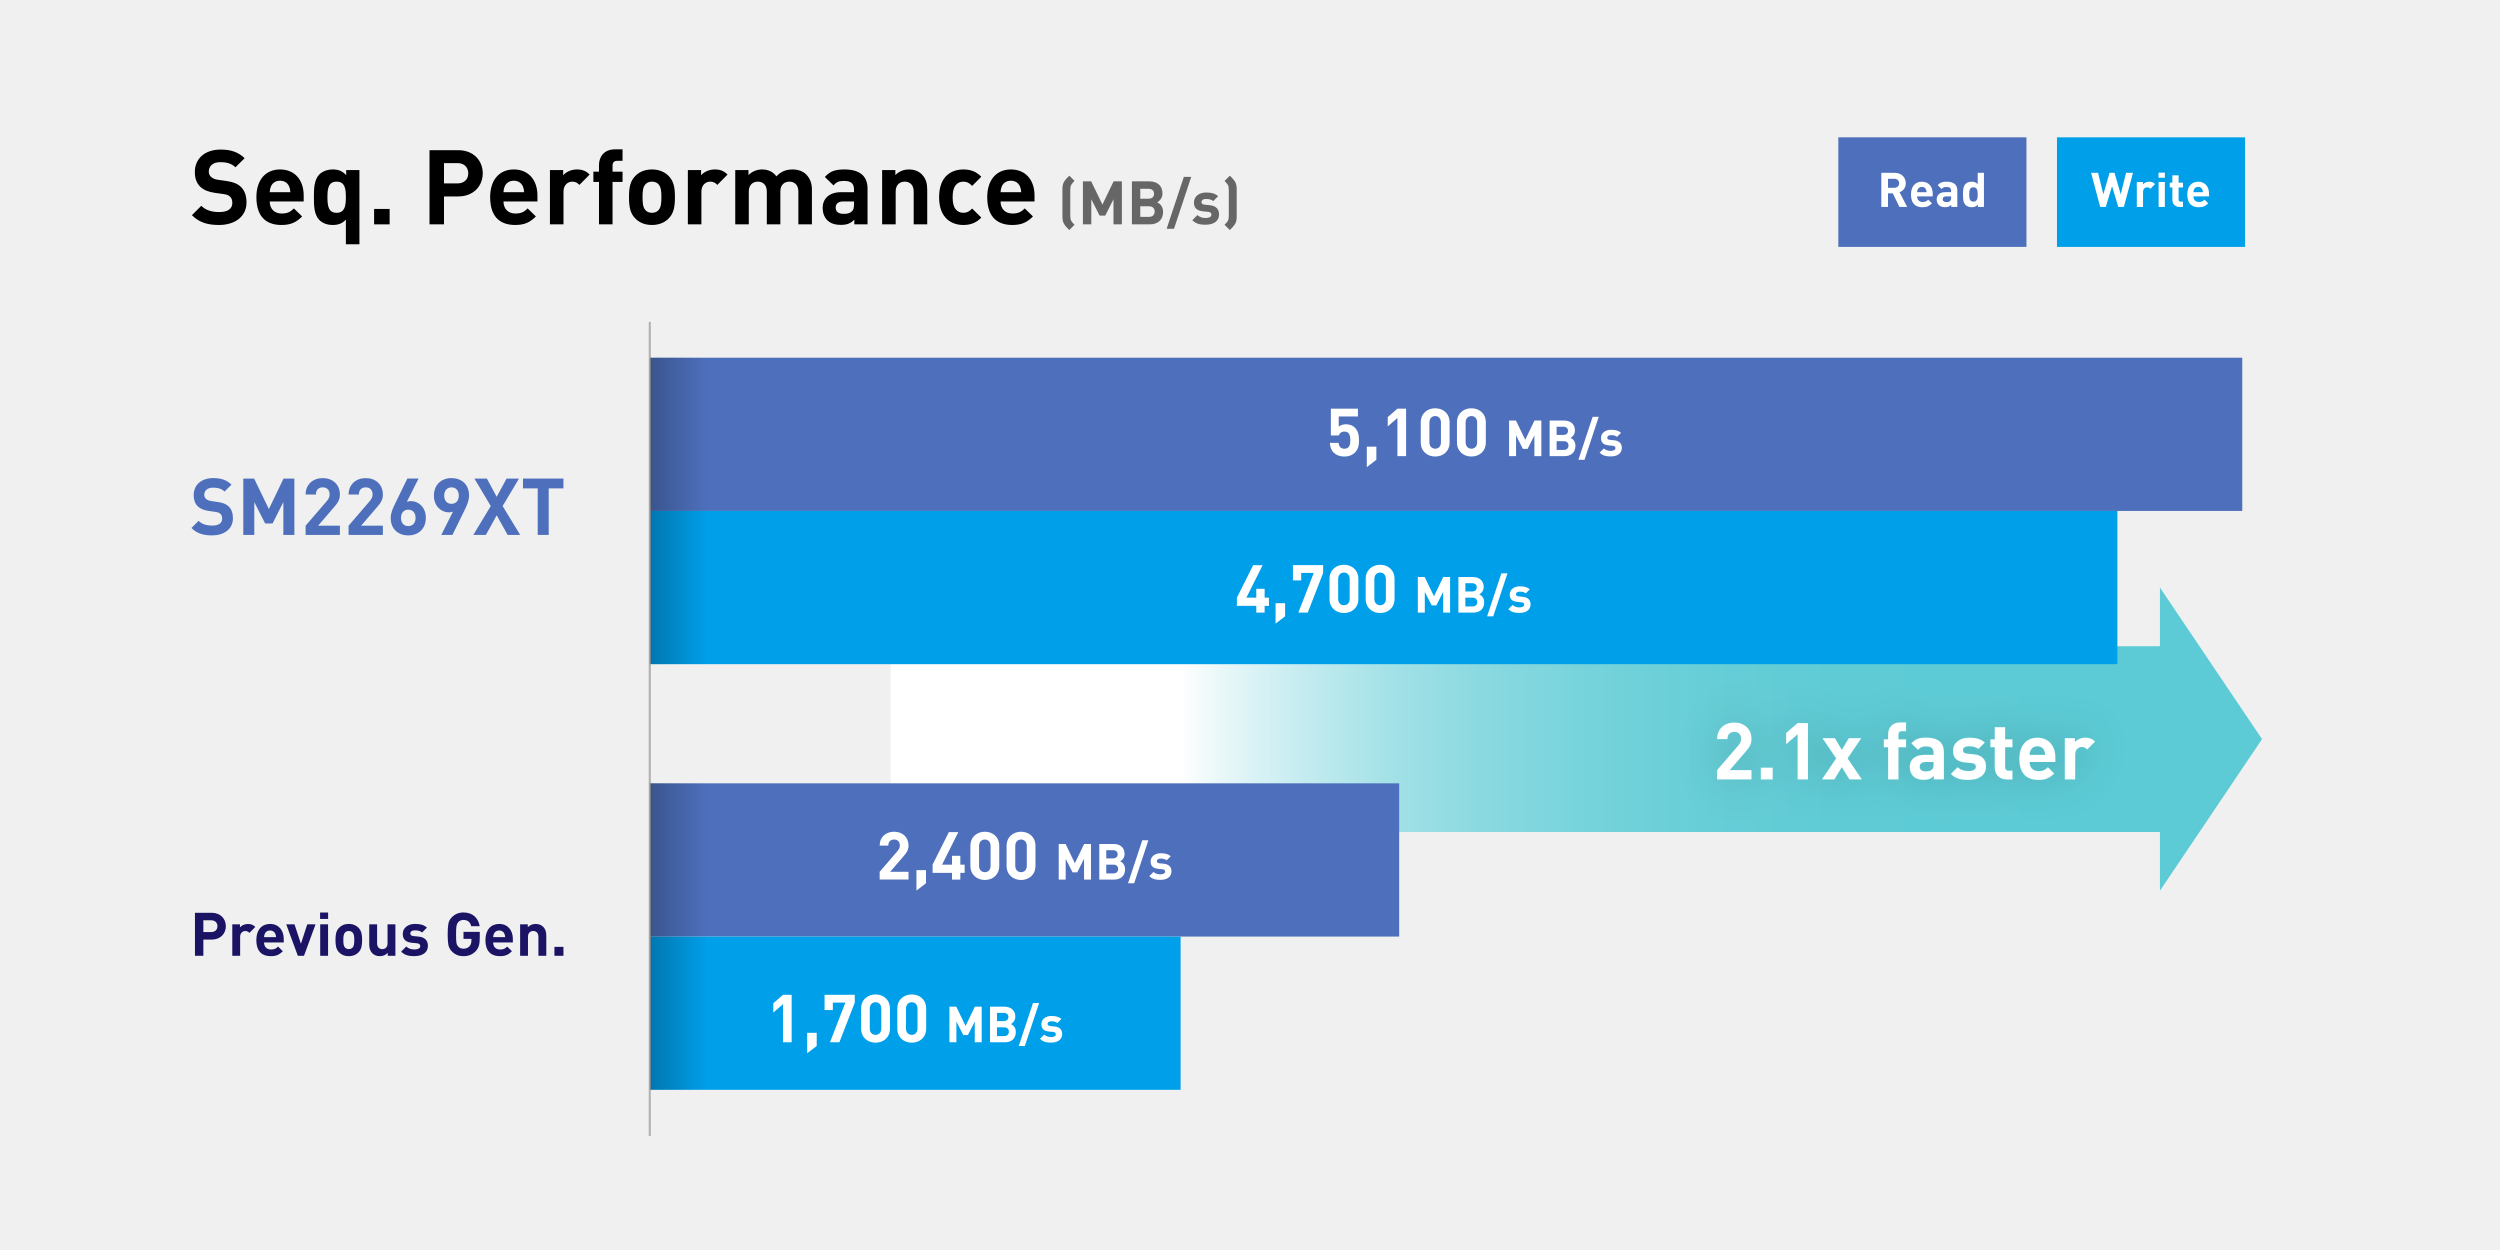
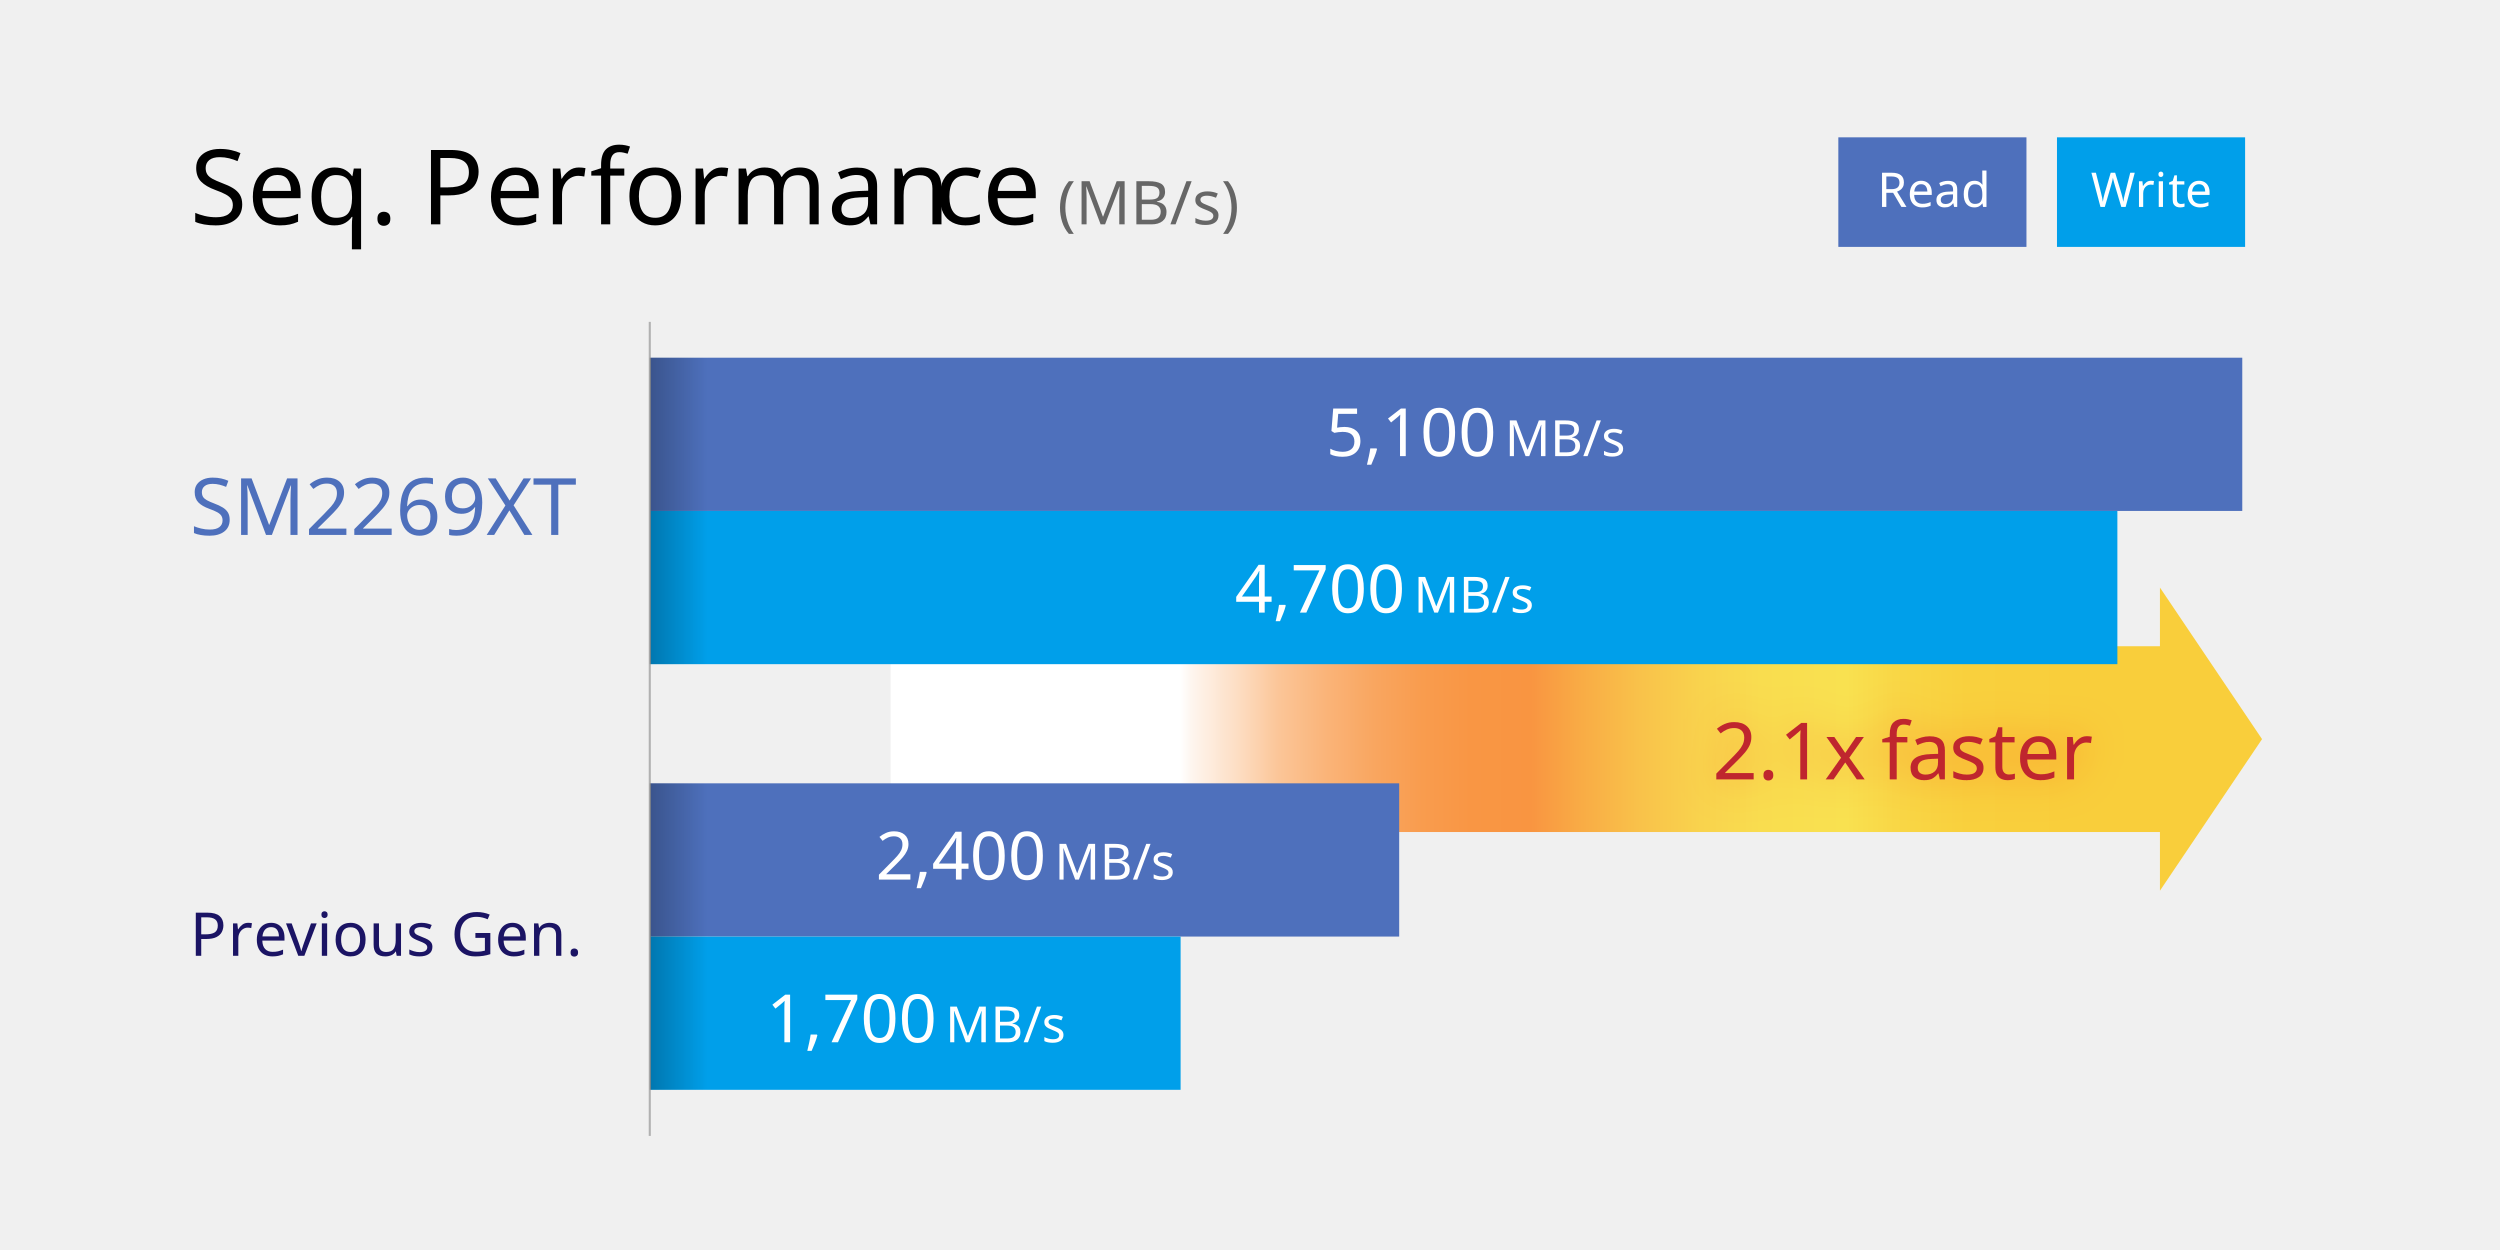
<svg xmlns="http://www.w3.org/2000/svg" xmlns:xlink="http://www.w3.org/1999/xlink" viewBox="0 0 1200 600">
  <defs>
-     <style>.cls-1{fill:url(#linear-gradient);}.cls-2{fill:#009fea;}.cls-3{fill:#fff;}.cls-4{fill:#666;}.cls-5{fill:#1b1464;}.cls-6{fill:#4e70bc;}.cls-7{fill:url(#linear-gradient-4);}.cls-7,.cls-8{mix-blend-mode:multiply;opacity:.25;}.cls-8{fill:url(#linear-gradient-3);}.cls-9{fill:url(#linear-gradient-2);}.cls-10{fill:none;stroke:#b1b1b1;stroke-miterlimit:10;}.cls-11{isolation:isolate;}.cls-12{filter:url(#outer-glow-3);}</style>
+     <style>.cls-1{letter-spacing:-.02em;}.cls-1,.cls-2,.cls-3,.cls-4{font-size:50px;}.cls-5{fill:#666;}.cls-5,.cls-6{font-size:29px;}.cls-7{letter-spacing:-.01em;}.cls-8{letter-spacing:0em;}.cls-9{fill:url(#linear-gradient);}.cls-10{fill:#009fea;}.cls-11,.cls-12{fill:#4e70bc;}.cls-13{letter-spacing:-.03em;}.cls-14{fill:#bf272d;filter:url(#outer-glow-3);}.cls-14,.cls-15,.cls-16,.cls-17,.cls-12,.cls-6{font-family:DINPro-Bold, DINPro;}.cls-14,.cls-12{font-size:38px;}.cls-18{font-size:37.6px;}.cls-19{font-size:32px;}.cls-20{letter-spacing:0em;}.cls-2{letter-spacing:-.02em;}.cls-16,.cls-17{fill:#fff;}.cls-17{font-size:23px;}.cls-21{fill:url(#linear-gradient-4);}.cls-21,.cls-22{mix-blend-mode:multiply;opacity:.25;}.cls-22{fill:url(#linear-gradient-3);}.cls-23{letter-spacing:-.02em;}.cls-24{font-size:24px;}.cls-4{letter-spacing:0em;}.cls-25{fill:url(#linear-gradient-2);}.cls-26{fill:none;stroke:#b1b1b1;stroke-miterlimit:10;}.cls-6{fill:#1b1464;}.cls-27{isolation:isolate;}.cls-28{letter-spacing:0em;}</style>
    <linearGradient id="linear-gradient" x1="415.31" y1="354.78" x2="996.61" y2="354.78" gradientTransform="matrix(1, 0, 0, 1, 0, 0)" gradientUnits="userSpaceOnUse">
      <stop offset=".26" stop-color="#fff" />
-       <stop offset=".29" stop-color="#ebf8f9" />
-       <stop offset=".36" stop-color="#c5ecf0" />
-       <stop offset=".43" stop-color="#a4e2e7" />
-       <stop offset=".51" stop-color="#8ad9e0" />
-       <stop offset=".6" stop-color="#75d3db" />
-       <stop offset=".69" stop-color="#67ced7" />
-       <stop offset=".81" stop-color="#5ecbd5" />
-       <stop offset="1" stop-color="#5ccbd5" />
+       <stop offset=".27" stop-color="#fef5ee" />
+       <stop offset=".31" stop-color="#fddcc0" />
+       <stop offset=".34" stop-color="#fbc699" />
+       <stop offset=".38" stop-color="#fab479" />
+       <stop offset=".42" stop-color="#f9a660" />
+       <stop offset=".46" stop-color="#f99c4e" />
+       <stop offset=".5" stop-color="#f99644" />
+       <stop offset=".55" stop-color="#f99541" />
+       <stop offset=".59" stop-color="#f9ab45" />
+       <stop offset=".64" stop-color="#f9c24a" />
+       <stop offset=".69" stop-color="#f9d34d" />
+       <stop offset=".74" stop-color="#f9dd4f" />
+       <stop offset=".81" stop-color="#f9e150" />
+       <stop offset=".85" stop-color="#f9d746" />
+       <stop offset=".91" stop-color="#f9d03d" />
+       <stop offset="1" stop-color="#f9ce3b" />
    </linearGradient>
    <linearGradient id="linear-gradient-2" x1="683.82" y1="354.78" x2="1015.44" y2="354.78" xlink:href="#linear-gradient" />
    <filter id="outer-glow-3" filterUnits="userSpaceOnUse">
      <feOffset dx="0" dy="0" />
      <feGaussianBlur result="blur" stdDeviation="10" />
-       <feFlood flood-color="#000" flood-opacity=".2" />
+       <feFlood flood-color="red" flood-opacity=".3" />
      <feComposite in2="blur" operator="in" />
      <feComposite in="SourceGraphic" />
    </filter>
    <linearGradient id="linear-gradient-3" x1="311.89" y1="245.25" x2="339.55" y2="245.25" gradientTransform="matrix(1, 0, 0, 1, 0, 0)" gradientUnits="userSpaceOnUse">
      <stop offset="0" stop-color="#000" />
      <stop offset="1" stop-color="#fff" />
    </linearGradient>
    <linearGradient id="linear-gradient-4" y1="449.56" y2="449.56" xlink:href="#linear-gradient-3" />
  </defs>
-   <g class="cls-11">
+   <g class="cls-27">
    <g id="Layer_1">
-       <rect class="cls-1" x="427.49" y="310.19" width="614.75" height="89.18" />
-       <polygon class="cls-9" points="1085.78 354.78 1036.77 427.54 1036.77 282.02 1085.78 354.78" />
-       <rect class="cls-6" x="311.89" y="171.7" width="764.4" height="73.55" />
-       <rect class="cls-6" x="882.4" y="65.92" width="90.3" height="52.59" />
-       <rect class="cls-2" x="311.89" y="245.25" width="704.45" height="73.55" />
-       <rect class="cls-6" x="311.89" y="376" width="359.72" height="73.55" />
-       <rect class="cls-2" x="311.89" y="449.56" width="254.8" height="73.55" />
-       <g>
-         <path d="M105.12,107.99c-5.4,0-9.5-1.15-13-4.7l4.5-4.5c2.25,2.25,5.3,3,8.6,3,4.1,0,6.3-1.55,6.3-4.4,0-1.25-.35-2.3-1.1-3-.7-.65-1.5-1-3.15-1.25l-4.3-.6c-3.05-.45-5.3-1.4-6.9-2.95-1.7-1.7-2.55-4-2.55-7,0-6.35,4.7-10.8,12.4-10.8,4.9,0,8.45,1.2,11.5,4.15l-4.4,4.35c-2.25-2.15-4.95-2.45-7.3-2.45-3.7,0-5.5,2.05-5.5,4.5,0,.9,.3,1.85,1.05,2.55,.7,.65,1.85,1.2,3.3,1.4l4.2,.6c3.25,.45,5.3,1.35,6.8,2.75,1.9,1.8,2.75,4.4,2.75,7.55,0,6.9-5.75,10.8-13.2,10.8Z" />
-         <path d="M129.47,96.69c0,3.35,2.05,5.8,5.7,5.8,2.85,0,4.25-.8,5.9-2.45l3.95,3.85c-2.65,2.65-5.2,4.1-9.9,4.1-6.15,0-12.05-2.8-12.05-13.35,0-8.5,4.6-13.3,11.35-13.3,7.25,0,11.35,5.3,11.35,12.45v2.9h-16.3Zm9.3-7.25c-.7-1.55-2.15-2.7-4.35-2.7s-3.65,1.15-4.35,2.7c-.4,.95-.55,1.65-.6,2.8h9.9c-.05-1.15-.2-1.85-.6-2.8Z" />
-         <path d="M166.02,117.24v-11.85c-1.7,1.9-3.7,2.6-6.35,2.6s-4.9-.9-6.35-2.35c-2.6-2.6-2.65-7.1-2.65-11s.05-8.35,2.65-10.95c1.45-1.45,3.85-2.35,6.4-2.35,2.75,0,4.65,.75,6.45,2.75v-2.45h6.35v35.6h-6.5Zm-4.45-30.05c-3.9,0-4.4,3.2-4.4,7.45s.5,7.5,4.4,7.5,4.45-3.25,4.45-7.5-.55-7.45-4.45-7.45Z" />
-         <path d="M179.57,107.69v-7.4h7.45v7.4h-7.45Z" />
-         <path d="M219.97,94.29h-6.85v13.4h-6.95v-35.6h13.8c7.35,0,11.75,5.05,11.75,11.1s-4.4,11.1-11.75,11.1Zm-.35-16h-6.5v9.75h6.5c3.15,0,5.15-1.95,5.15-4.85s-2-4.9-5.15-4.9Z" />
-         <path d="M241.67,96.69c0,3.35,2.05,5.8,5.7,5.8,2.85,0,4.25-.8,5.9-2.45l3.95,3.85c-2.65,2.65-5.2,4.1-9.9,4.1-6.15,0-12.05-2.8-12.05-13.35,0-8.5,4.6-13.3,11.35-13.3,7.25,0,11.35,5.3,11.35,12.45v2.9h-16.3Zm9.3-7.25c-.7-1.55-2.15-2.7-4.35-2.7s-3.65,1.15-4.35,2.7c-.4,.95-.55,1.65-.6,2.8h9.9c-.05-1.15-.2-1.85-.6-2.8Z" />
-         <path d="M278.12,88.74c-1-1-1.85-1.55-3.45-1.55-2,0-4.2,1.5-4.2,4.8v15.7h-6.5v-26.05h6.35v2.5c1.25-1.5,3.75-2.8,6.55-2.8,2.55,0,4.35,.65,6.15,2.45l-4.9,4.95Z" />
-         <path d="M294.02,87.34v20.35h-6.5v-20.35h-2.7v-4.95h2.7v-3.25c0-3.7,2.3-7.45,7.6-7.45h3.7v5.5h-2.55c-1.55,0-2.25,.85-2.25,2.35v2.85h4.8v4.95h-4.8Z" />
-         <path d="M321.02,104.79c-1.6,1.7-4.25,3.2-8.1,3.2s-6.45-1.5-8.05-3.2c-2.35-2.45-2.95-5.4-2.95-10.15s.6-7.65,2.95-10.1c1.6-1.7,4.2-3.2,8.05-3.2s6.5,1.5,8.1,3.2c2.35,2.45,2.95,5.4,2.95,10.1s-.6,7.7-2.95,10.15Zm-5.05-16.45c-.75-.75-1.75-1.15-3.05-1.15s-2.25,.4-3,1.15c-1.35,1.35-1.5,3.6-1.5,6.3s.15,5,1.5,6.35c.75,.75,1.7,1.15,3,1.15s2.3-.4,3.05-1.15c1.35-1.35,1.5-3.65,1.5-6.35s-.15-4.95-1.5-6.3Z" />
-         <path d="M344.32,88.74c-1-1-1.85-1.55-3.45-1.55-2,0-4.2,1.5-4.2,4.8v15.7h-6.5v-26.05h6.35v2.5c1.25-1.5,3.75-2.8,6.55-2.8,2.55,0,4.35,.65,6.15,2.45l-4.9,4.95Z" />
-         <path d="M383.22,107.69v-15.75c0-3.55-2.25-4.75-4.3-4.75s-4.35,1.2-4.35,4.6v15.9h-6.5v-15.75c0-3.55-2.25-4.75-4.3-4.75s-4.35,1.2-4.35,4.75v15.75h-6.5v-26.05h6.35v2.4c1.7-1.75,4.1-2.7,6.5-2.7,2.9,0,5.25,1.05,6.9,3.3,2.2-2.3,4.55-3.3,7.8-3.3,2.6,0,4.95,.85,6.4,2.3,2.1,2.1,2.85,4.55,2.85,7.4v16.65h-6.5Z" />
-         <path d="M410.07,107.69v-2.25c-1.75,1.75-3.4,2.5-6.4,2.5s-5.1-.75-6.65-2.3c-1.4-1.45-2.15-3.55-2.15-5.85,0-4.15,2.85-7.55,8.9-7.55h6.15v-1.3c0-2.85-1.4-4.1-4.85-4.1-2.5,0-3.65,.6-5,2.15l-4.15-4.05c2.55-2.8,5.05-3.6,9.4-3.6,7.3,0,11.1,3.1,11.1,9.2v17.15h-6.35Zm-.15-11h-5.15c-2.35,0-3.65,1.1-3.65,2.95s1.2,3,3.75,3c1.8,0,2.95-.15,4.1-1.25,.7-.65,.95-1.7,.95-3.3v-1.4Z" />
-         <path d="M438.57,107.69v-15.75c0-3.55-2.25-4.75-4.3-4.75s-4.35,1.2-4.35,4.75v15.75h-6.5v-26.05h6.35v2.4c1.7-1.8,4.1-2.7,6.5-2.7,2.6,0,4.7,.85,6.15,2.3,2.1,2.1,2.65,4.55,2.65,7.4v16.65h-6.5Z" />
-         <path d="M462.42,107.99c-5.2,0-11.65-2.8-11.65-13.35s6.45-13.3,11.65-13.3c3.6,0,6.3,1.1,8.6,3.5l-4.4,4.4c-1.35-1.45-2.5-2.05-4.2-2.05-1.55,0-2.75,.55-3.7,1.7-1,1.25-1.45,3-1.45,5.75s.45,4.55,1.45,5.8c.95,1.15,2.15,1.7,3.7,1.7,1.7,0,2.85-.6,4.2-2.05l4.4,4.35c-2.3,2.4-5,3.55-8.6,3.55Z" />
-         <path d="M480.27,96.69c0,3.35,2.05,5.8,5.7,5.8,2.85,0,4.25-.8,5.9-2.45l3.95,3.85c-2.65,2.65-5.2,4.1-9.9,4.1-6.15,0-12.05-2.8-12.05-13.35,0-8.5,4.6-13.3,11.35-13.3,7.25,0,11.35,5.3,11.35,12.45v2.9h-16.3Zm9.3-7.25c-.7-1.55-2.15-2.7-4.35-2.7s-3.65,1.15-4.35,2.7c-.4,.95-.55,1.65-.6,2.8h9.9c-.05-1.15-.2-1.85-.6-2.8Z" />
-         <path class="cls-4" d="M513.26,110.42c-.96-.96-1.88-1.86-2.55-2.99-.67-1.16-.75-2.47-.75-3.74v-12.65c0-1.28,.09-2.58,.75-3.74,.67-1.13,1.59-2.03,2.55-2.99l2.52,2.52c-.7,.7-1.13,1.1-1.62,1.94-.29,.52-.43,1.33-.43,2.44v12.3c0,1.1,.14,1.91,.43,2.44,.49,.84,.93,1.25,1.62,1.94l-2.52,2.52Z" />
-         <path class="cls-4" d="M534.47,107.69v-12.04l-3.94,7.83h-2.73l-3.97-7.83v12.04h-4.03v-20.65h3.97l5.39,11.17,5.37-11.17h3.97v20.65h-4.03Z" />
-         <path class="cls-4" d="M551.95,107.69h-8.64v-20.65h8.3c4.03,0,6.38,2.26,6.38,5.8,0,2.29-1.51,3.77-2.55,4.26,1.25,.58,2.84,1.89,2.84,4.64,0,3.86-2.64,5.95-6.32,5.95Zm-.67-17.06h-3.95v4.76h3.95c1.71,0,2.67-.96,2.67-2.38s-.96-2.38-2.67-2.38Zm.26,8.38h-4.21v5.08h4.21c1.83,0,2.7-1.16,2.7-2.55s-.87-2.52-2.7-2.52Z" />
-         <path class="cls-4" d="M563.52,109.84h-3.54l8.27-24.95h3.54l-8.27,24.95Z" />
-         <path class="cls-4" d="M578.75,107.87c-2.38,0-4.53-.26-6.44-2.18l2.47-2.47c1.25,1.25,2.87,1.42,4.03,1.42,1.31,0,2.67-.44,2.67-1.57,0-.75-.41-1.28-1.6-1.39l-2.38-.23c-2.73-.26-4.41-1.45-4.41-4.24,0-3.13,2.76-4.81,5.83-4.81,2.35,0,4.32,.41,5.77,1.77l-2.32,2.35c-.87-.78-2.2-1.02-3.51-1.02-1.51,0-2.15,.7-2.15,1.45,0,.55,.23,1.19,1.57,1.31l2.38,.23c2.99,.29,4.5,1.89,4.5,4.44,0,3.34-2.84,4.93-6.41,4.93Z" />
-         <path class="cls-4" d="M592.87,107.43c-.67,1.13-1.6,2.03-2.55,2.99l-2.55-2.55c.7-.7,1.13-1.07,1.62-1.91,.29-.52,.44-1.33,.44-2.44v-12.3c0-1.1-.15-1.91-.44-2.44-.49-.84-.93-1.22-1.62-1.91l2.55-2.55c.96,.96,1.89,1.86,2.55,2.99,.67,1.16,.75,2.47,.75,3.74v12.65c0,1.28-.09,2.58-.75,3.74Z" />
-       </g>
-       <g>
-         <path class="cls-6" d="M101.77,256.99c-4.1,0-7.22-.87-9.88-3.57l3.42-3.42c1.71,1.71,4.03,2.28,6.54,2.28,3.12,0,4.79-1.18,4.79-3.34,0-.95-.27-1.75-.84-2.28-.53-.49-1.14-.76-2.39-.95l-3.27-.46c-2.32-.34-4.03-1.06-5.24-2.24-1.29-1.29-1.94-3.04-1.94-5.32,0-4.83,3.57-8.21,9.42-8.21,3.72,0,6.42,.91,8.74,3.15l-3.34,3.31c-1.71-1.63-3.76-1.86-5.55-1.86-2.81,0-4.18,1.56-4.18,3.42,0,.68,.23,1.41,.8,1.94,.53,.49,1.41,.91,2.51,1.06l3.19,.46c2.47,.34,4.03,1.03,5.17,2.09,1.44,1.37,2.09,3.34,2.09,5.74,0,5.24-4.37,8.21-10.03,8.21Z" />
-         <path class="cls-6" d="M136.01,256.77v-15.77l-5.17,10.26h-3.57l-5.21-10.26v15.77h-5.28v-27.05h5.21l7.07,14.63,7.03-14.63h5.21v27.05h-5.28Z" />
-         <path class="cls-6" d="M146.69,256.77v-4.45l10.11-11.74c.99-1.18,1.41-2.01,1.41-3.27,0-2.01-1.18-3.38-3.27-3.38-1.63,0-3.31,.84-3.31,3.46h-4.94c0-4.94,3.61-7.9,8.25-7.9s8.21,3,8.21,7.86c0,2.62-1.03,4.03-2.89,6.19l-7.56,8.78h10.45v4.45h-16.45Z" />
-         <path class="cls-6" d="M167.32,256.77v-4.45l10.11-11.74c.99-1.18,1.41-2.01,1.41-3.27,0-2.01-1.18-3.38-3.27-3.38-1.63,0-3.31,.84-3.31,3.46h-4.94c0-4.94,3.61-7.9,8.25-7.9s8.21,3,8.21,7.86c0,2.62-1.03,4.03-2.89,6.19l-7.56,8.78h10.45v4.45h-16.45Z" />
-         <path class="cls-6" d="M195.97,256.99c-4.79,0-8.43-3-8.43-8.36,0-2.47,1.06-4.75,2.28-7.22l5.7-11.7h5.39l-5.62,11.17c.65-.27,1.37-.34,2.01-.34,3.65,0,7.11,3,7.11,8.02,0,5.32-3.65,8.43-8.43,8.43Zm0-12.35c-2.01,0-3.5,1.44-3.5,3.95s1.48,3.95,3.5,3.95,3.5-1.44,3.5-3.95-1.41-3.95-3.5-3.95Z" />
-         <path class="cls-6" d="M222.91,245.06l-5.74,11.7h-5.36l5.62-11.17c-.65,.27-1.37,.34-2.01,.34-3.65,0-7.14-3-7.14-8.02,0-5.32,3.65-8.43,8.43-8.43s8.44,3,8.44,8.36c0,2.47-1.03,4.75-2.24,7.22Zm-6.19-11.13c-2.01,0-3.5,1.44-3.5,3.95s1.41,3.95,3.5,3.95,3.5-1.44,3.5-3.95-1.48-3.95-3.5-3.95Z" />
-         <path class="cls-6" d="M243.66,256.77l-5.24-9.42-5.21,9.42h-6.04l8.4-13.87-7.87-13.18h6l4.71,8.74,4.75-8.74h5.96l-7.86,13.18,8.43,13.87h-6.04Z" />
-         <path class="cls-6" d="M263.38,234.42v22.34h-5.28v-22.34h-7.07v-4.71h19.42v4.71h-7.07Z" />
-       </g>
-       <g>
-         <path class="cls-5" d="M101.58,451.01h-3.97v7.77h-4.03v-20.65h8.01c4.26,0,6.82,2.93,6.82,6.44s-2.55,6.44-6.82,6.44Zm-.2-9.28h-3.77v5.66h3.77c1.83,0,2.99-1.13,2.99-2.81s-1.16-2.84-2.99-2.84Z" />
-         <path class="cls-5" d="M119.71,447.79c-.58-.58-1.07-.9-2-.9-1.16,0-2.44,.87-2.44,2.79v9.11h-3.77v-15.11h3.68v1.45c.72-.87,2.17-1.62,3.8-1.62,1.48,0,2.52,.38,3.57,1.42l-2.84,2.87Z" />
-         <path class="cls-5" d="M126.75,452.4c0,1.94,1.19,3.37,3.31,3.37,1.65,0,2.47-.46,3.42-1.42l2.29,2.23c-1.54,1.54-3.02,2.38-5.74,2.38-3.57,0-6.99-1.62-6.99-7.75,0-4.93,2.67-7.72,6.58-7.72,4.21,0,6.58,3.08,6.58,7.22v1.68h-9.46Zm5.4-4.21c-.41-.9-1.25-1.57-2.52-1.57s-2.12,.67-2.52,1.57c-.23,.55-.32,.96-.35,1.62h5.74c-.03-.67-.12-1.07-.35-1.62Z" />
-         <path class="cls-5" d="M145.92,458.78h-2.96l-5.57-15.11h3.97l3.08,9.34,3.05-9.34h3.97l-5.54,15.11Z" />
-         <path class="cls-5" d="M153.64,441.09v-3.08h3.86v3.08h-3.86Zm.06,17.69v-15.11h3.77v15.11h-3.77Z" />
-         <path class="cls-5" d="M172.11,457.1c-.93,.99-2.46,1.86-4.7,1.86s-3.74-.87-4.67-1.86c-1.36-1.42-1.71-3.13-1.71-5.89s.35-4.44,1.71-5.86c.93-.99,2.44-1.86,4.67-1.86s3.77,.87,4.7,1.86c1.36,1.42,1.71,3.13,1.71,5.86s-.35,4.47-1.71,5.89Zm-2.93-9.54c-.43-.44-1.01-.67-1.77-.67s-1.31,.23-1.74,.67c-.78,.78-.87,2.09-.87,3.65s.09,2.9,.87,3.68c.44,.43,.99,.67,1.74,.67s1.33-.23,1.77-.67c.78-.78,.87-2.12,.87-3.68s-.09-2.87-.87-3.65Z" />
-         <path class="cls-5" d="M186.12,458.78v-1.39c-.99,1.04-2.38,1.57-3.77,1.57-1.51,0-2.73-.49-3.57-1.33-1.22-1.22-1.54-2.64-1.54-4.29v-9.66h3.77v9.14c0,2.06,1.3,2.76,2.49,2.76s2.52-.7,2.52-2.76v-9.14h3.77v15.11h-3.68Z" />
-         <path class="cls-5" d="M198.99,458.96c-2.38,0-4.53-.26-6.44-2.18l2.47-2.47c1.25,1.25,2.87,1.42,4.03,1.42,1.31,0,2.67-.44,2.67-1.57,0-.75-.41-1.28-1.6-1.39l-2.38-.23c-2.73-.26-4.41-1.45-4.41-4.24,0-3.13,2.76-4.82,5.83-4.82,2.35,0,4.32,.41,5.77,1.77l-2.32,2.35c-.87-.78-2.2-1.02-3.51-1.02-1.51,0-2.15,.7-2.15,1.45,0,.55,.23,1.19,1.57,1.3l2.38,.23c2.99,.29,4.5,1.89,4.5,4.44,0,3.34-2.84,4.93-6.41,4.93Z" />
-         <path class="cls-5" d="M228.31,456.61c-1.6,1.62-3.51,2.35-5.83,2.35s-4.06-.75-5.57-2.26c-.9-.9-1.45-1.94-1.68-3.1s-.35-2.87-.35-5.13,.12-3.97,.35-5.13c.23-1.19,.78-2.2,1.68-3.1,1.51-1.51,3.36-2.26,5.57-2.26,4.7,0,7.22,3.02,7.77,6.61h-4.06c-.49-2-1.71-3.02-3.71-3.02-1.07,0-1.94,.38-2.58,1.1-.75,.96-.99,1.71-.99,5.8s.17,4.87,.99,5.83c.61,.72,1.48,1.07,2.58,1.07,1.19,0,2.15-.38,2.87-1.16,.61-.7,.93-1.62,.93-2.76v-.78h-3.8v-3.37h7.8v3.02c0,3.02-.55,4.79-1.97,6.29Z" />
-         <path class="cls-5" d="M236.72,452.4c0,1.94,1.19,3.37,3.31,3.37,1.65,0,2.47-.46,3.42-1.42l2.29,2.23c-1.54,1.54-3.02,2.38-5.74,2.38-3.57,0-6.99-1.62-6.99-7.75,0-4.93,2.67-7.72,6.58-7.72,4.21,0,6.58,3.08,6.58,7.22v1.68h-9.46Zm5.4-4.21c-.41-.9-1.25-1.57-2.52-1.57s-2.12,.67-2.52,1.57c-.23,.55-.32,.96-.35,1.62h5.74c-.03-.67-.12-1.07-.35-1.62Z" />
-         <path class="cls-5" d="M258.44,458.78v-9.14c0-2.06-1.3-2.76-2.49-2.76s-2.52,.7-2.52,2.76v9.14h-3.77v-15.11h3.68v1.39c.99-1.04,2.38-1.57,3.77-1.57,1.51,0,2.73,.49,3.57,1.33,1.22,1.22,1.54,2.64,1.54,4.29v9.66h-3.77Z" />
-         <path class="cls-5" d="M266.13,458.78v-4.29h4.32v4.29h-4.32Z" />
-       </g>
-       <g class="cls-12">
-         <path class="cls-3" d="M824.23,374.12v-4.45l10.11-11.74c.99-1.18,1.41-2.01,1.41-3.27,0-2.01-1.18-3.38-3.27-3.38-1.63,0-3.31,.84-3.31,3.46h-4.94c0-4.94,3.61-7.9,8.25-7.9s8.21,3,8.21,7.86c0,2.62-1.03,4.03-2.89,6.19l-7.56,8.78h10.45v4.45h-16.45Z" />
-         <path class="cls-3" d="M845.21,374.12v-5.62h5.66v5.62h-5.66Z" />
-         <path class="cls-3" d="M862.88,374.12v-21.73l-5.51,4.79v-5.32l5.51-4.79h4.94v27.05h-4.94Z" />
-         <path class="cls-3" d="M887.73,374.12l-3.65-5.93-3.61,5.93h-5.93l6.84-10.11-6.57-9.69h5.93l3.34,5.66,3.38-5.66h5.93l-6.57,9.69,6.84,10.11h-5.93Z" />
-         <path class="cls-3" d="M911.25,358.66v15.46h-4.94v-15.46h-2.05v-3.76h2.05v-2.47c0-2.81,1.75-5.66,5.77-5.66h2.81v4.18h-1.94c-1.18,0-1.71,.65-1.71,1.79v2.17h3.65v3.76h-3.65Z" />
-         <path class="cls-3" d="M928.24,374.12v-1.71c-1.33,1.33-2.58,1.9-4.86,1.9s-3.88-.57-5.05-1.75c-1.06-1.1-1.63-2.7-1.63-4.45,0-3.15,2.17-5.74,6.76-5.74h4.67v-.99c0-2.17-1.06-3.12-3.68-3.12-1.9,0-2.77,.46-3.8,1.63l-3.15-3.08c1.94-2.13,3.84-2.74,7.14-2.74,5.55,0,8.43,2.36,8.43,6.99v13.03h-4.83Zm-.11-8.36h-3.91c-1.79,0-2.77,.84-2.77,2.24s.91,2.28,2.85,2.28c1.37,0,2.24-.11,3.12-.95,.53-.49,.72-1.29,.72-2.51v-1.06Z" />
-         <path class="cls-3" d="M944.88,374.35c-3.12,0-5.93-.34-8.43-2.85l3.23-3.23c1.63,1.63,3.76,1.86,5.28,1.86,1.71,0,3.5-.57,3.5-2.05,0-.99-.53-1.67-2.09-1.82l-3.12-.3c-3.57-.34-5.78-1.9-5.78-5.55,0-4.1,3.61-6.31,7.64-6.31,3.08,0,5.66,.53,7.56,2.32l-3.04,3.08c-1.14-1.03-2.89-1.33-4.6-1.33-1.98,0-2.81,.91-2.81,1.9,0,.72,.3,1.56,2.05,1.71l3.12,.3c3.91,.38,5.89,2.47,5.89,5.81,0,4.37-3.72,6.46-8.4,6.46Z" />
-         <path class="cls-3" d="M963.24,374.12c-4.03,0-5.74-2.85-5.74-5.66v-9.8h-2.09v-3.76h2.09v-5.85h4.94v5.85h3.5v3.76h-3.5v9.5c0,1.14,.53,1.79,1.71,1.79h1.79v4.18h-2.7Z" />
-         <path class="cls-3" d="M974.18,365.76c0,2.55,1.56,4.41,4.33,4.41,2.17,0,3.23-.61,4.48-1.86l3,2.93c-2.01,2.01-3.95,3.12-7.52,3.12-4.67,0-9.16-2.13-9.16-10.14,0-6.46,3.5-10.11,8.62-10.11,5.51,0,8.62,4.03,8.62,9.46v2.2h-12.39Zm7.07-5.51c-.53-1.18-1.63-2.05-3.31-2.05s-2.77,.87-3.31,2.05c-.3,.72-.42,1.25-.46,2.13h7.52c-.04-.87-.15-1.41-.46-2.13Z" />
-         <path class="cls-3" d="M1001.88,359.72c-.76-.76-1.41-1.18-2.62-1.18-1.52,0-3.19,1.14-3.19,3.65v11.93h-4.94v-19.79h4.83v1.9c.95-1.14,2.85-2.13,4.98-2.13,1.94,0,3.31,.49,4.67,1.86l-3.72,3.76Z" />
-       </g>
-       <g>
-         <path class="cls-3" d="M650.31,217.27c-1.02,1.02-2.66,1.86-5.02,1.86s-4.1-.83-5.09-1.82c-1.41-1.41-1.73-3.07-1.86-4.74h4.16c.22,1.79,1.06,2.82,2.78,2.82,.8,0,1.47-.22,1.98-.74,.74-.74,.9-1.95,.9-3.39,0-2.62-.77-4.1-2.78-4.1-1.7,0-2.46,.96-2.75,1.86h-3.81v-12.86h12.99v3.74h-9.22v4.9c.61-.58,1.89-1.15,3.42-1.15,1.89,0,3.33,.61,4.26,1.54,1.79,1.79,2.05,3.94,2.05,6.08,0,2.56-.35,4.35-2.02,6.02Z" />
-         <path class="cls-3" d="M656.07,224.22v-9.82h4.58v6.3l-4.58,3.52Z" />
-         <path class="cls-3" d="M670.76,218.94v-18.3l-4.64,4.03v-4.48l4.64-4.03h4.16v22.78h-4.16Z" />
-         <path class="cls-3" d="M688.9,219.13c-3.71,0-6.94-2.43-6.94-6.78v-9.6c0-4.35,3.23-6.78,6.94-6.78s6.91,2.43,6.91,6.78v9.6c0,4.35-3.2,6.78-6.91,6.78Zm2.75-16.32c0-1.92-1.12-3.1-2.75-3.1s-2.78,1.18-2.78,3.1v9.5c0,1.92,1.15,3.07,2.78,3.07s2.75-1.15,2.75-3.07v-9.5Z" />
-         <path class="cls-3" d="M706.28,219.13c-3.71,0-6.94-2.43-6.94-6.78v-9.6c0-4.35,3.23-6.78,6.94-6.78s6.91,2.43,6.91,6.78v9.6c0,4.35-3.2,6.78-6.91,6.78Zm2.75-16.32c0-1.92-1.12-3.1-2.75-3.1s-2.78,1.18-2.78,3.1v9.5c0,1.92,1.15,3.07,2.78,3.07s2.75-1.15,2.75-3.07v-9.5Z" />
-         <path class="cls-3" d="M736.51,218.94v-9.96l-3.26,6.48h-2.26l-3.29-6.48v9.96h-3.34v-17.09h3.29l4.46,9.24,4.44-9.24h3.29v17.09h-3.34Z" />
-         <path class="cls-3" d="M750.98,218.94h-7.15v-17.09h6.86c3.34,0,5.28,1.87,5.28,4.8,0,1.9-1.25,3.12-2.11,3.53,1.03,.48,2.35,1.56,2.35,3.84,0,3.19-2.18,4.92-5.23,4.92Zm-.55-14.11h-3.26v3.94h3.26c1.42,0,2.21-.79,2.21-1.97s-.79-1.97-2.21-1.97Zm.22,6.94h-3.48v4.2h3.48c1.51,0,2.23-.96,2.23-2.11s-.72-2.09-2.23-2.09Z" />
-         <path class="cls-3" d="M760.56,220.71h-2.93l6.84-20.64h2.93l-6.84,20.64Z" />
-         <path class="cls-3" d="M773.16,219.08c-1.97,0-3.74-.22-5.33-1.8l2.04-2.04c1.03,1.03,2.38,1.18,3.34,1.18,1.08,0,2.21-.36,2.21-1.3,0-.62-.34-1.06-1.32-1.15l-1.97-.19c-2.26-.22-3.65-1.2-3.65-3.5,0-2.59,2.28-3.98,4.83-3.98,1.94,0,3.58,.34,4.78,1.46l-1.92,1.94c-.72-.65-1.82-.84-2.9-.84-1.25,0-1.78,.58-1.78,1.2,0,.46,.19,.98,1.3,1.08l1.97,.19c2.47,.24,3.72,1.56,3.72,3.67,0,2.76-2.35,4.08-5.3,4.08Z" />
-       </g>
-       <g>
-         <path class="cls-3" d="M607.02,290.83v3.23h-4v-3.23h-9.31v-3.94l7.81-15.61h4.54l-7.81,15.61h4.77v-4.26h4v4.26h2.08v3.94h-2.08Z" />
-         <path class="cls-3" d="M612.27,299.34v-9.82h4.58v6.3l-4.58,3.52Z" />
-         <path class="cls-3" d="M627.72,294.06h-4.51l7.39-19.04h-6.02v3.58h-3.97v-7.33h14.5v3.74l-7.39,19.04Z" />
-         <path class="cls-3" d="M645.1,294.25c-3.71,0-6.94-2.43-6.94-6.78v-9.6c0-4.35,3.23-6.78,6.94-6.78s6.91,2.43,6.91,6.78v9.6c0,4.35-3.2,6.78-6.91,6.78Zm2.75-16.32c0-1.92-1.12-3.1-2.75-3.1s-2.78,1.18-2.78,3.1v9.5c0,1.92,1.15,3.07,2.78,3.07s2.75-1.15,2.75-3.07v-9.5Z" />
-         <path class="cls-3" d="M662.47,294.25c-3.71,0-6.94-2.43-6.94-6.78v-9.6c0-4.35,3.23-6.78,6.94-6.78s6.91,2.43,6.91,6.78v9.6c0,4.35-3.2,6.78-6.91,6.78Zm2.75-16.32c0-1.92-1.12-3.1-2.75-3.1s-2.78,1.18-2.78,3.1v9.5c0,1.92,1.15,3.07,2.78,3.07s2.75-1.15,2.75-3.07v-9.5Z" />
-         <path class="cls-3" d="M692.71,294.06v-9.96l-3.26,6.48h-2.26l-3.29-6.48v9.96h-3.34v-17.09h3.29l4.46,9.24,4.44-9.24h3.29v17.09h-3.34Z" />
-         <path class="cls-3" d="M707.18,294.06h-7.15v-17.09h6.86c3.34,0,5.28,1.87,5.28,4.8,0,1.9-1.25,3.12-2.11,3.53,1.03,.48,2.35,1.56,2.35,3.84,0,3.19-2.18,4.92-5.23,4.92Zm-.55-14.11h-3.26v3.94h3.26c1.42,0,2.21-.79,2.21-1.97s-.79-1.97-2.21-1.97Zm.22,6.94h-3.48v4.2h3.48c1.51,0,2.23-.96,2.23-2.11s-.72-2.09-2.23-2.09Z" />
-         <path class="cls-3" d="M716.75,295.84h-2.93l6.84-20.64h2.93l-6.84,20.64Z" />
-         <path class="cls-3" d="M729.35,294.21c-1.97,0-3.74-.22-5.33-1.8l2.04-2.04c1.03,1.03,2.38,1.18,3.34,1.18,1.08,0,2.21-.36,2.21-1.3,0-.62-.34-1.06-1.32-1.15l-1.97-.19c-2.26-.22-3.65-1.2-3.65-3.5,0-2.59,2.28-3.98,4.83-3.98,1.94,0,3.58,.34,4.78,1.46l-1.92,1.94c-.72-.65-1.82-.84-2.9-.84-1.25,0-1.78,.58-1.78,1.2,0,.46,.19,.98,1.3,1.08l1.97,.19c2.47,.24,3.72,1.56,3.72,3.67,0,2.76-2.35,4.08-5.3,4.08Z" />
-       </g>
-       <g>
-         <path class="cls-3" d="M422.24,422.2v-3.74l8.51-9.89c.83-.99,1.18-1.7,1.18-2.75,0-1.7-.99-2.85-2.75-2.85-1.38,0-2.78,.7-2.78,2.91h-4.16c0-4.16,3.04-6.65,6.94-6.65s6.91,2.53,6.91,6.62c0,2.21-.86,3.39-2.43,5.21l-6.37,7.39h8.8v3.74h-13.86Z" />
-         <path class="cls-3" d="M439.9,427.48v-9.82h4.58v6.3l-4.58,3.52Z" />
-         <path class="cls-3" d="M460.96,418.97v3.23h-4v-3.23h-9.31v-3.94l7.81-15.61h4.54l-7.81,15.61h4.77v-4.26h4v4.26h2.08v3.94h-2.08Z" />
-         <path class="cls-3" d="M472.73,422.39c-3.71,0-6.94-2.43-6.94-6.78v-9.6c0-4.35,3.23-6.78,6.94-6.78s6.91,2.43,6.91,6.78v9.6c0,4.35-3.2,6.78-6.91,6.78Zm2.75-16.32c0-1.92-1.12-3.1-2.75-3.1s-2.78,1.18-2.78,3.1v9.5c0,1.92,1.15,3.07,2.78,3.07s2.75-1.15,2.75-3.07v-9.5Z" />
-         <path class="cls-3" d="M490.11,422.39c-3.71,0-6.94-2.43-6.94-6.78v-9.6c0-4.35,3.23-6.78,6.94-6.78s6.91,2.43,6.91,6.78v9.6c0,4.35-3.2,6.78-6.91,6.78Zm2.75-16.32c0-1.92-1.12-3.1-2.75-3.1s-2.78,1.18-2.78,3.1v9.5c0,1.92,1.15,3.07,2.78,3.07s2.75-1.15,2.75-3.07v-9.5Z" />
-         <path class="cls-3" d="M520.34,422.2v-9.96l-3.26,6.48h-2.26l-3.29-6.48v9.96h-3.34v-17.09h3.29l4.46,9.24,4.44-9.24h3.29v17.09h-3.34Z" />
-         <path class="cls-3" d="M534.81,422.2h-7.15v-17.09h6.86c3.34,0,5.28,1.87,5.28,4.8,0,1.9-1.25,3.12-2.11,3.53,1.03,.48,2.35,1.56,2.35,3.84,0,3.19-2.18,4.92-5.23,4.92Zm-.55-14.11h-3.26v3.94h3.26c1.42,0,2.21-.79,2.21-1.97s-.79-1.97-2.21-1.97Zm.22,6.94h-3.48v4.2h3.48c1.51,0,2.23-.96,2.23-2.11s-.72-2.09-2.23-2.09Z" />
-         <path class="cls-3" d="M544.39,423.97h-2.93l6.84-20.64h2.93l-6.84,20.64Z" />
-         <path class="cls-3" d="M556.99,422.34c-1.97,0-3.74-.22-5.33-1.8l2.04-2.04c1.03,1.03,2.38,1.18,3.34,1.18,1.08,0,2.21-.36,2.21-1.3,0-.62-.34-1.06-1.32-1.15l-1.97-.19c-2.26-.22-3.65-1.2-3.65-3.5,0-2.59,2.28-3.98,4.83-3.98,1.94,0,3.58,.34,4.78,1.46l-1.92,1.94c-.72-.65-1.82-.84-2.9-.84-1.25,0-1.78,.58-1.78,1.2,0,.46,.19,.98,1.3,1.08l1.97,.19c2.47,.24,3.72,1.56,3.72,3.67,0,2.76-2.35,4.08-5.3,4.08Z" />
-       </g>
-       <g>
-         <path class="cls-3" d="M375.83,500.3v-18.3l-4.64,4.03v-4.48l4.64-4.03h4.16v22.78h-4.16Z" />
-         <path class="cls-3" d="M387.44,505.58v-9.82h4.58v6.3l-4.58,3.52Z" />
-         <path class="cls-3" d="M402.9,500.3h-4.51l7.39-19.04h-6.02v3.58h-3.97v-7.33h14.5v3.74l-7.39,19.04Z" />
-         <path class="cls-3" d="M420.27,500.49c-3.71,0-6.94-2.43-6.94-6.78v-9.6c0-4.35,3.23-6.78,6.94-6.78s6.91,2.43,6.91,6.78v9.6c0,4.35-3.2,6.78-6.91,6.78Zm2.75-16.32c0-1.92-1.12-3.1-2.75-3.1s-2.78,1.18-2.78,3.1v9.5c0,1.92,1.15,3.07,2.78,3.07s2.75-1.15,2.75-3.07v-9.5Z" />
-         <path class="cls-3" d="M437.65,500.49c-3.71,0-6.94-2.43-6.94-6.78v-9.6c0-4.35,3.23-6.78,6.94-6.78s6.91,2.43,6.91,6.78v9.6c0,4.35-3.2,6.78-6.91,6.78Zm2.75-16.32c0-1.92-1.12-3.1-2.75-3.1s-2.78,1.18-2.78,3.1v9.5c0,1.92,1.15,3.07,2.78,3.07s2.75-1.15,2.75-3.07v-9.5Z" />
-         <path class="cls-3" d="M467.88,500.3v-9.96l-3.26,6.48h-2.26l-3.29-6.48v9.96h-3.34v-17.09h3.29l4.46,9.24,4.44-9.24h3.29v17.09h-3.34Z" />
-         <path class="cls-3" d="M482.36,500.3h-7.15v-17.09h6.86c3.34,0,5.28,1.87,5.28,4.8,0,1.9-1.25,3.12-2.11,3.53,1.03,.48,2.35,1.56,2.35,3.84,0,3.19-2.18,4.92-5.23,4.92Zm-.55-14.11h-3.26v3.94h3.26c1.42,0,2.21-.79,2.21-1.97s-.79-1.97-2.21-1.97Zm.22,6.94h-3.48v4.2h3.48c1.51,0,2.23-.96,2.23-2.11s-.72-2.09-2.23-2.09Z" />
-         <path class="cls-3" d="M491.93,502.08h-2.93l6.84-20.64h2.93l-6.84,20.64Z" />
-         <path class="cls-3" d="M504.53,500.44c-1.97,0-3.74-.22-5.33-1.8l2.04-2.04c1.03,1.03,2.38,1.18,3.34,1.18,1.08,0,2.21-.36,2.21-1.3,0-.62-.34-1.06-1.32-1.15l-1.97-.19c-2.26-.22-3.65-1.2-3.65-3.5,0-2.59,2.28-3.98,4.83-3.98,1.94,0,3.58,.34,4.78,1.46l-1.92,1.94c-.72-.65-1.82-.84-2.9-.84-1.25,0-1.78,.58-1.78,1.2,0,.46,.19,.98,1.3,1.08l1.97,.19c2.47,.24,3.72,1.56,3.72,3.67,0,2.76-2.35,4.08-5.3,4.08Z" />
-       </g>
-       <line class="cls-10" x1="311.89" y1="154.49" x2="311.89" y2="545.24" />
-       <g>
-         <path class="cls-3" d="M911.74,99.33l-3.2-6.53h-2.3v6.53h-3.2v-16.37h6.42c3.33,0,5.31,2.28,5.31,5.01,0,2.3-1.4,3.73-2.99,4.3l3.66,7.06h-3.7Zm-2.48-13.52h-3.01v4.32h3.01c1.4,0,2.32-.9,2.32-2.16s-.92-2.16-2.32-2.16Z" />
-         <path class="cls-3" d="M920.21,94.28c0,1.54,.94,2.67,2.62,2.67,1.31,0,1.96-.37,2.71-1.13l1.82,1.77c-1.22,1.22-2.39,1.89-4.55,1.89-2.83,0-5.54-1.29-5.54-6.14,0-3.91,2.12-6.12,5.22-6.12,3.33,0,5.22,2.44,5.22,5.73v1.33h-7.5Zm4.28-3.33c-.32-.71-.99-1.24-2-1.24s-1.68,.53-2,1.24c-.18,.44-.25,.76-.28,1.29h4.55c-.02-.53-.09-.85-.28-1.29Z" />
-         <path class="cls-3" d="M936.6,99.33v-1.03c-.8,.8-1.56,1.15-2.94,1.15s-2.35-.34-3.06-1.06c-.64-.67-.99-1.63-.99-2.69,0-1.91,1.31-3.47,4.09-3.47h2.83v-.6c0-1.31-.64-1.89-2.23-1.89-1.15,0-1.68,.28-2.3,.99l-1.91-1.86c1.17-1.29,2.32-1.66,4.32-1.66,3.36,0,5.1,1.43,5.1,4.23v7.89h-2.92Zm-.07-5.06h-2.37c-1.08,0-1.68,.51-1.68,1.36s.55,1.38,1.72,1.38c.83,0,1.36-.07,1.89-.58,.32-.3,.44-.78,.44-1.52v-.64Z" />
-         <path class="cls-3" d="M949.37,99.33v-1.13c-.83,.92-1.7,1.27-2.97,1.27-1.17,0-2.28-.41-2.94-1.08-1.2-1.2-1.22-3.27-1.22-5.06s.02-3.84,1.22-5.04c.67-.67,1.75-1.08,2.92-1.08s2.14,.32,2.92,1.2v-5.45h2.99v16.37h-2.92Zm-2.12-9.43c-1.79,0-2.02,1.47-2.02,3.43s.23,3.45,2.02,3.45,2.05-1.5,2.05-3.45-.25-3.43-2.05-3.43Z" />
-       </g>
-       <rect class="cls-2" x="987.35" y="65.92" width="90.3" height="52.59" />
-       <g>
-         <path class="cls-3" d="M1019.46,99.33h-2.67l-3.01-9.93-3.01,9.93h-2.67l-4.37-16.37h3.33l2.53,10.32,2.99-10.32h2.39l2.99,10.32,2.55-10.32h3.33l-4.39,16.37Z" />
-         <path class="cls-3" d="M1032.18,90.62c-.46-.46-.85-.71-1.59-.71-.92,0-1.93,.69-1.93,2.21v7.22h-2.99v-11.98h2.92v1.15c.58-.69,1.72-1.29,3.01-1.29,1.17,0,2,.3,2.83,1.13l-2.25,2.28Z" />
-         <path class="cls-3" d="M1036.09,85.31v-2.44h3.06v2.44h-3.06Zm.05,14.03v-11.98h2.99v11.98h-2.99Z" />
-         <path class="cls-3" d="M1046.21,99.33c-2.44,0-3.47-1.72-3.47-3.43v-5.93h-1.26v-2.28h1.26v-3.54h2.99v3.54h2.12v2.28h-2.12v5.75c0,.69,.32,1.08,1.03,1.08h1.08v2.53h-1.63Z" />
-         <path class="cls-3" d="M1052.84,94.28c0,1.54,.94,2.67,2.62,2.67,1.31,0,1.96-.37,2.71-1.13l1.82,1.77c-1.22,1.22-2.39,1.89-4.55,1.89-2.83,0-5.54-1.29-5.54-6.14,0-3.91,2.12-6.12,5.22-6.12,3.33,0,5.22,2.44,5.22,5.73v1.33h-7.5Zm4.28-3.33c-.32-.71-.99-1.24-2-1.24s-1.68,.53-2,1.24c-.18,.44-.25,.76-.28,1.29h4.55c-.02-.53-.09-.85-.28-1.29Z" />
-       </g>
-       <rect class="cls-8" x="311.89" y="171.7" width="27.66" height="147.1" />
-       <rect class="cls-7" x="311.89" y="376" width="27.66" height="147.1" />
+       <rect class="cls-9" x="427.49" y="310.19" width="614.75" height="89.18" />
+       <polygon class="cls-25" points="1085.78 354.78 1036.77 427.54 1036.77 282.02 1085.78 354.78" />
+       <rect class="cls-11" x="311.89" y="171.7" width="764.4" height="73.55" />
+       <rect class="cls-11" x="882.4" y="65.92" width="90.3" height="52.59" />
+       <rect class="cls-10" x="311.89" y="245.25" width="704.45" height="73.55" />
+       <rect class="cls-11" x="311.89" y="376" width="359.72" height="73.55" />
+       <rect class="cls-10" x="311.89" y="449.56" width="254.8" height="73.55" />
+       <text class="cls-15" transform="translate(91.17 107.69)">
+         <tspan class="cls-3" x="0" y="0">Seq. </tspan>
+         <tspan class="cls-4" x="110.85" y="0">P</tspan>
+         <tspan class="cls-3" x="141.75" y="0">er</tspan>
+         <tspan class="cls-2" x="191.9" y="0">f</tspan>
+         <tspan class="cls-3" x="208.2" y="0">orman</tspan>
+         <tspan class="cls-1" x="357.25" y="0">c</tspan>
+         <tspan class="cls-3" x="380.34" y="0">e</tspan>
+         <tspan class="cls-18" x="407.74" y="0"> </tspan>
+         <tspan class="cls-5" x="416.47" y="0">(MB/s)</tspan>
+       </text>
+       <text class="cls-12" transform="translate(91.17 256.77)">
+         <tspan x="0" y="0">SM2269XT</tspan>
+       </text>
+       <text class="cls-6" transform="translate(91.17 458.78)">
+         <tspan x="0" y="0">P</tspan>
+         <tspan class="cls-13" x="18.21" y="0">r</tspan>
+         <tspan class="cls-7" x="30.51" y="0">e</tspan>
+         <tspan x="46.11" y="0">vious Gen.</tspan>
+       </text>
+       <text class="cls-14" transform="translate(821.99 374.12)">
+         <tspan x="0" y="0">2.1x </tspan>
+         <tspan class="cls-23" x="80.94" y="0">f</tspan>
+         <tspan x="93.33" y="0">a</tspan>
+         <tspan class="cls-28" x="113.62" y="0">s</tspan>
+         <tspan class="cls-20" x="132.28" y="0">t</tspan>
+         <tspan x="145.54" y="0">er</tspan>
+       </text>
+       <text class="cls-16" transform="translate(636.52 218.94)">
+         <tspan class="cls-19" x="0" y="0">5,100 </tspan>
+         <tspan class="cls-24" x="85.86" y="0">MB/s</tspan>
+       </text>
+       <text class="cls-16" transform="translate(592.71 294.06)">
+         <tspan class="cls-19" x="0" y="0">4,700 </tspan>
+         <tspan class="cls-24" x="85.86" y="0">MB/s</tspan>
+       </text>
+       <text class="cls-16" transform="translate(420.35 422.2)">
+         <tspan class="cls-19" x="0" y="0">2,400 </tspan>
+         <tspan class="cls-24" x="85.86" y="0">MB/s</tspan>
+       </text>
+       <text class="cls-16" transform="translate(367.89 500.3)">
+         <tspan class="cls-19" x="0" y="0">1,700 </tspan>
+         <tspan class="cls-24" x="85.86" y="0">MB/s</tspan>
+       </text>
+       <line class="cls-26" x1="311.89" y1="154.49" x2="311.89" y2="545.24" />
+       <text class="cls-17" transform="translate(901.14 99.33)">
+         <tspan x="0" y="0">Read</tspan>
+       </text>
+       <rect class="cls-10" x="987.35" y="65.92" width="90.3" height="52.59" />
+       <text class="cls-17" transform="translate(1003.59 99.33)">
+         <tspan x="0" y="0">Wri</tspan>
+         <tspan class="cls-8" x="37.19" y="0">t</tspan>
+         <tspan x="45.22" y="0">e</tspan>
+       </text>
+       <rect class="cls-22" x="311.89" y="171.7" width="27.66" height="147.1" />
+       <rect class="cls-21" x="311.89" y="376" width="27.66" height="147.1" />
    </g>
  </g>
</svg>
